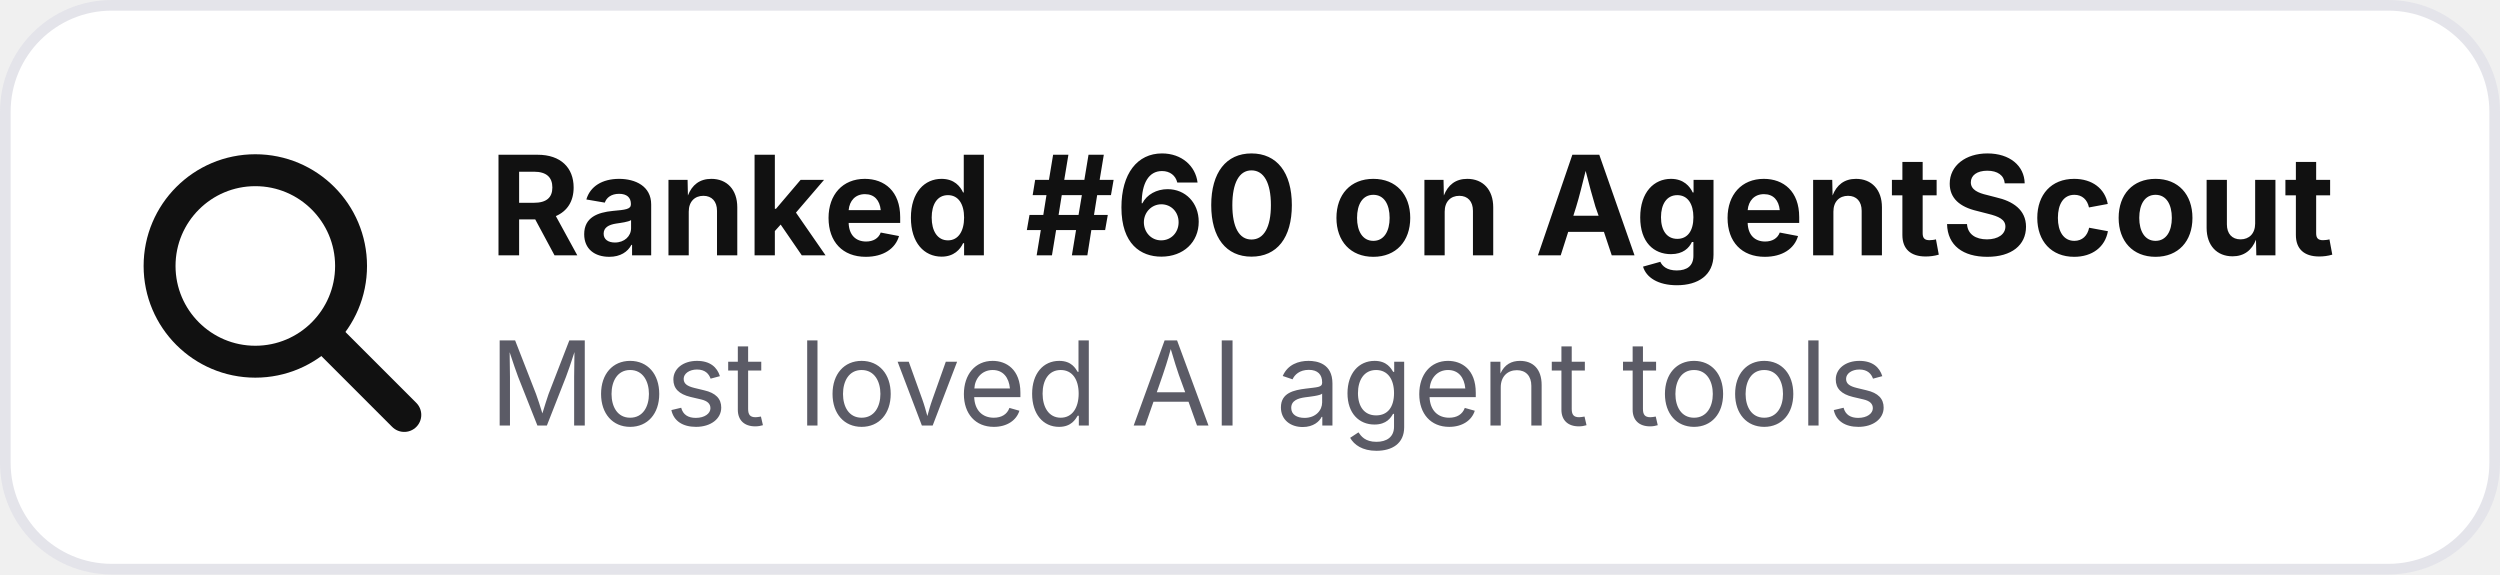
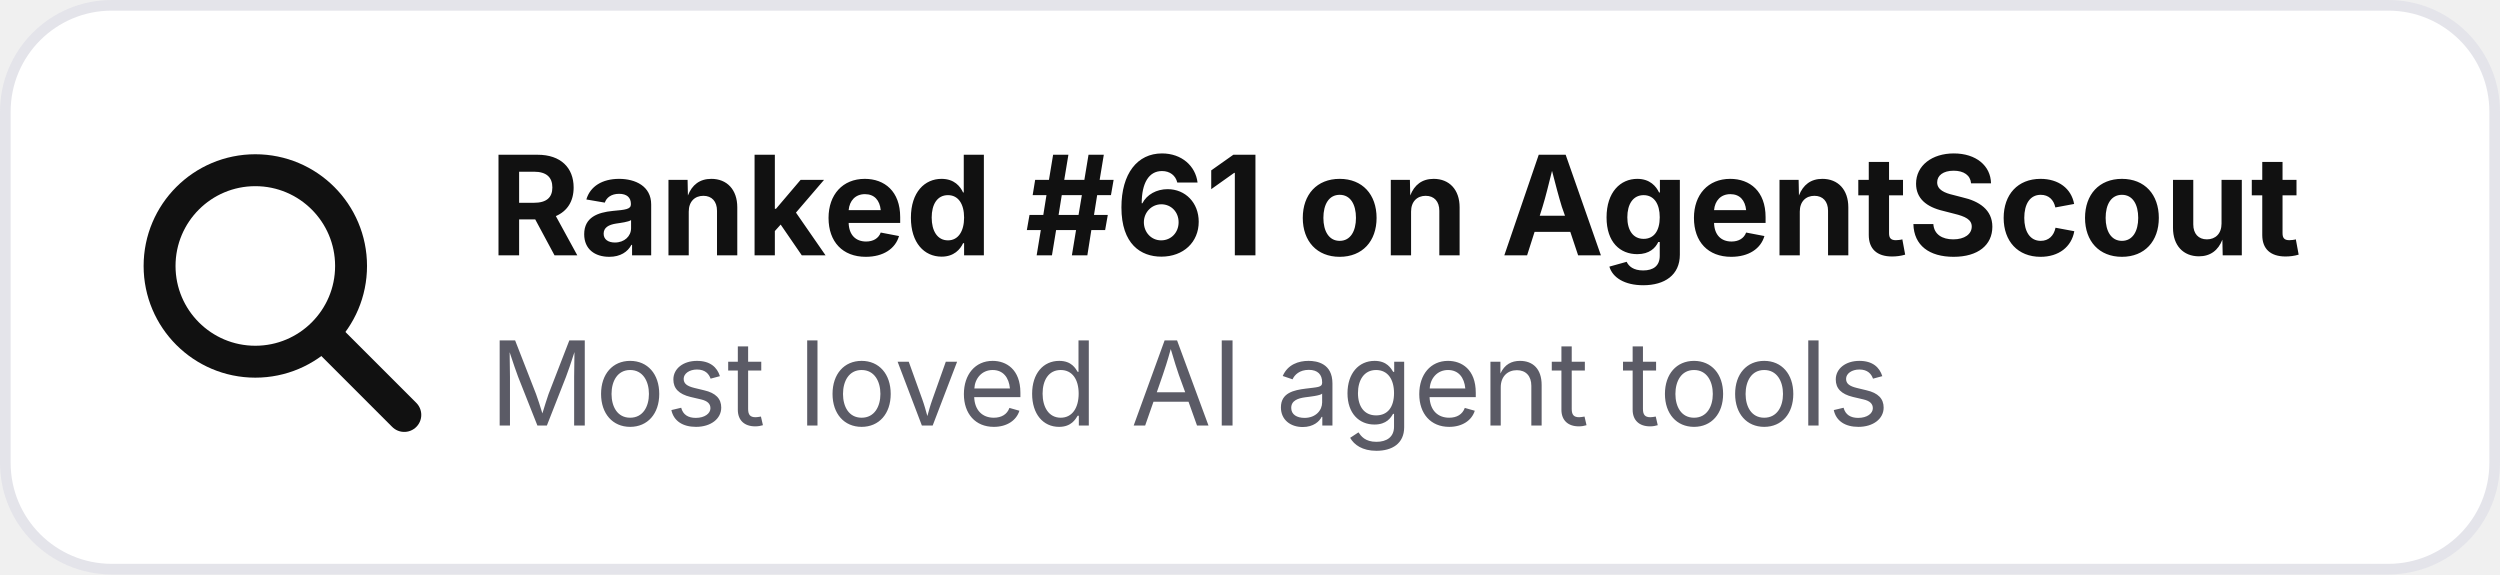
- <svg xmlns="http://www.w3.org/2000/svg" width="235" height="54" viewBox="0 0 235 54" role="img" aria-label="Ranked #60 on AgentScout">
+ <svg xmlns="http://www.w3.org/2000/svg" width="235" height="54" viewBox="0 0 235 54" role="img" aria-label="Ranked #61 on AgentScout">
  <rect x=".5" y=".5" width="234" height="53" rx="10" fill="#ffffff" stroke="#e4e4ea" />
  <circle cx="24" cy="25" r="9" fill="none" stroke="#111111" stroke-width="3" />
  <path d="M31 32l7 7" stroke="#111111" stroke-width="3.2" stroke-linecap="round" />
-   <text x="46" y="24" font-family="Inter,Segoe UI,Arial,sans-serif" font-size="13" font-weight="700" fill="#111111">Ranked #60 on AgentScout</text>
+   <text x="46" y="24" font-family="Inter,Segoe UI,Arial,sans-serif" font-size="13" font-weight="700" fill="#111111">Ranked #61 on AgentScout</text>
  <text x="46" y="40" font-family="Inter,Segoe UI,Arial,sans-serif" font-size="11" fill="#5b5b66">Most loved AI agent tools</text>
</svg>
